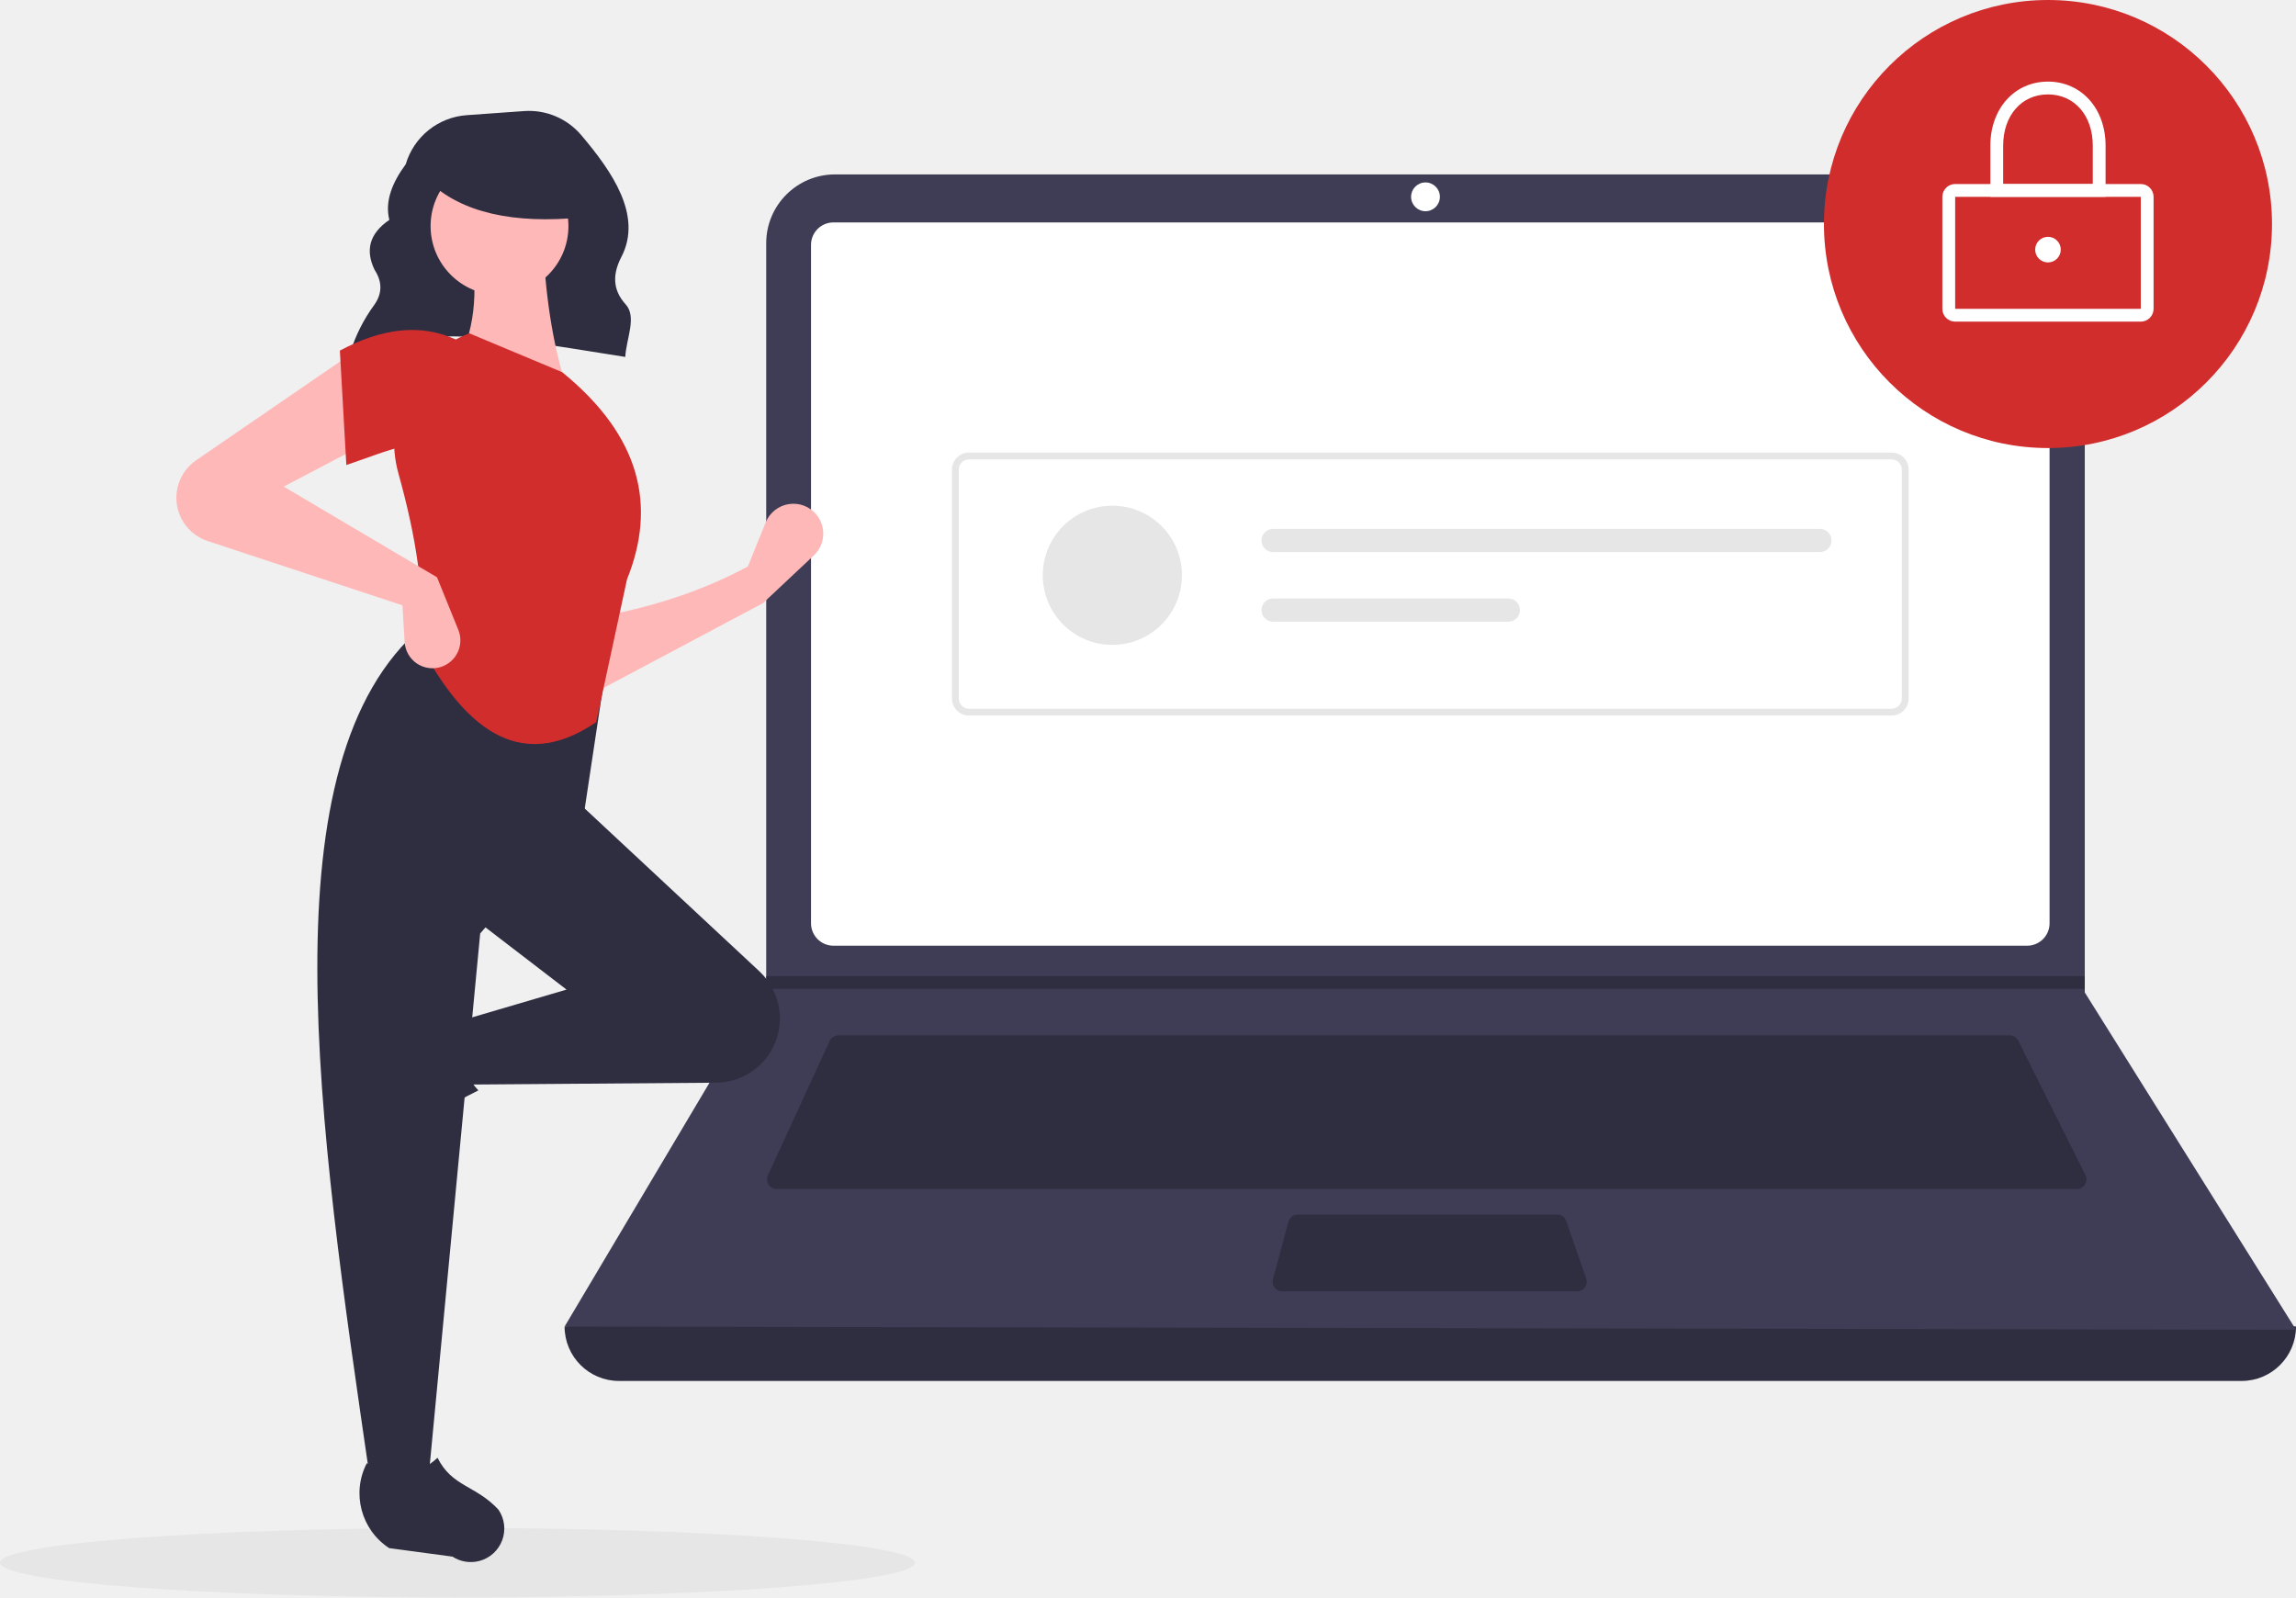
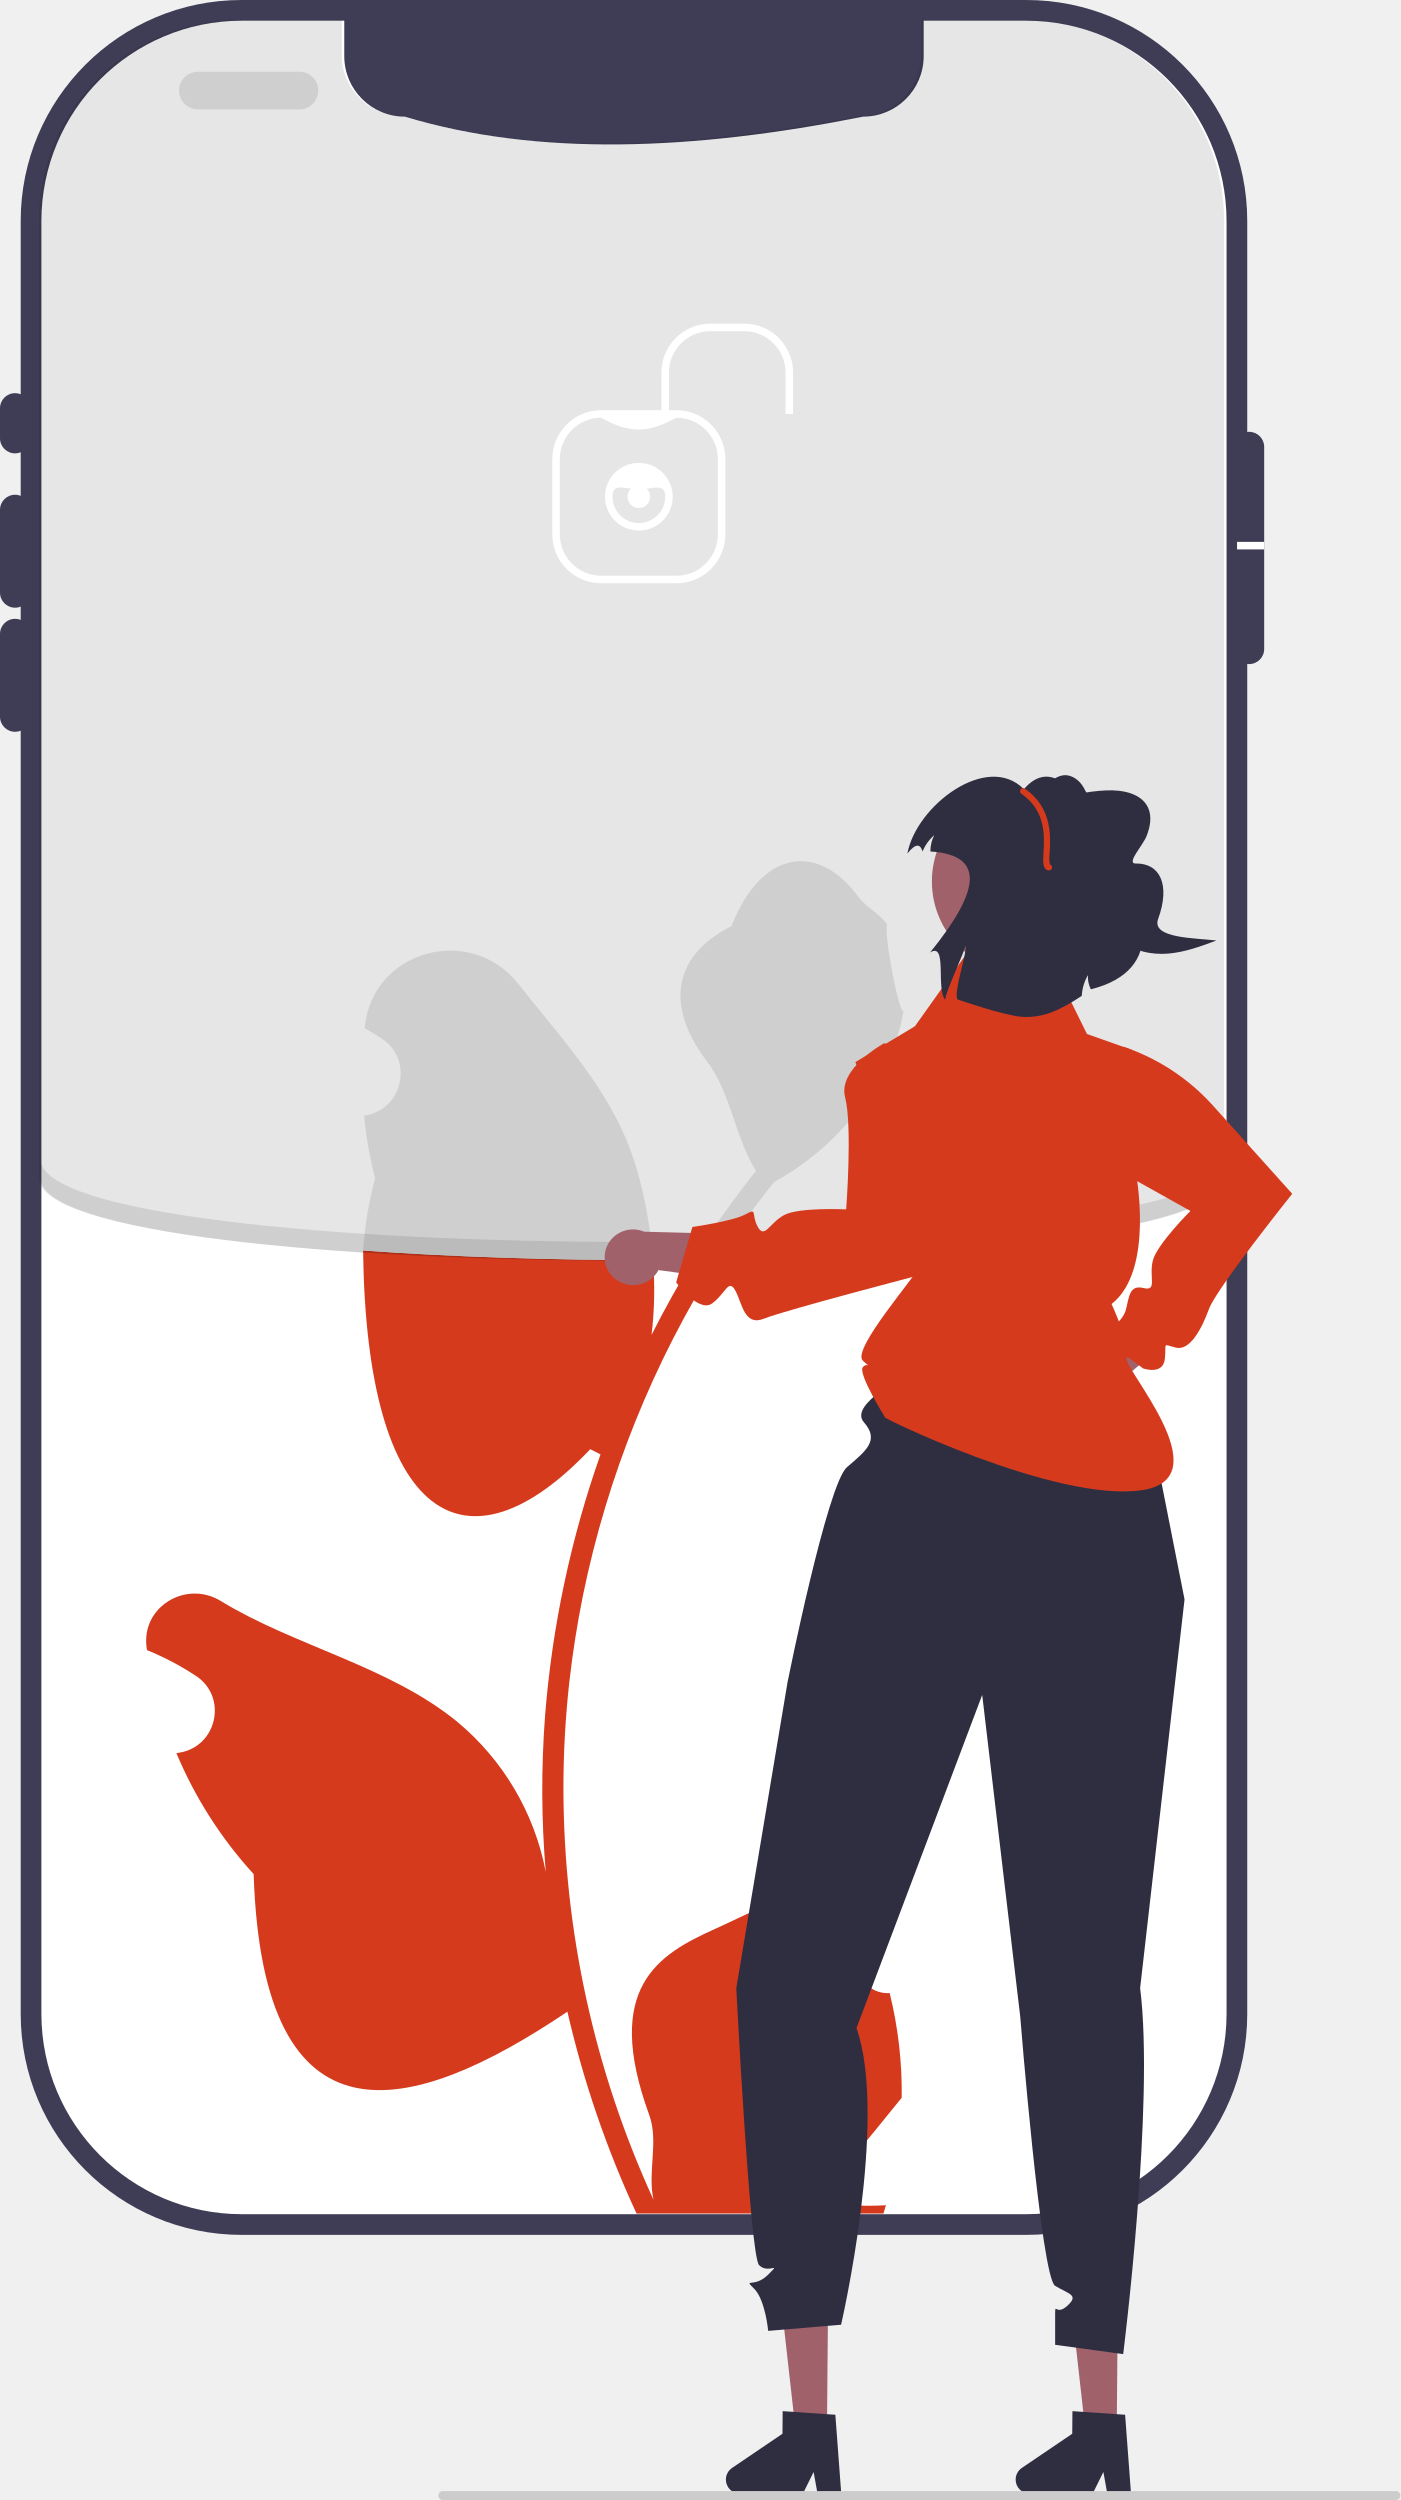
- <svg xmlns="http://www.w3.org/2000/svg" width="793" height="551.732" viewBox="0 0 793 551.732" role="img" artist="Katerina Limpitsouni" source="https://undraw.co/">
-   <ellipse cx="158" cy="539.732" rx="158" ry="12" fill="#e6e6e6" />
-   <path d="M324.272,296.554c27.497-11.695,61.744-4.285,95.191.858.311-6.228,4.084-13.808.132-18.153-4.801-5.279-4.359-10.825-1.47-16.404,7.388-14.265-3.197-29.444-13.884-42.065a23.669,23.669,0,0,0-19.755-8.292l-19.797,1.414A23.709,23.709,0,0,0,343.635,230.859v0c-4.727,6.429-7.257,12.841-5.664,19.219-7.081,4.839-8.27,10.68-5.089,17.264,2.698,4.146,2.669,8.182-.123,12.106a55.891,55.891,0,0,0-8.31,16.506Z" transform="translate(-203.5 -174.1342)" fill="#2f2e41" />
-   <path d="M977.709,651.097H417.291A18.791,18.791,0,0,1,398.5,632.306h0q304.727-35.415,598,0h0A18.791,18.791,0,0,1,977.709,651.097Z" transform="translate(-203.5 -174.1342)" fill="#2f2e41" />
-   <path d="M996.5,633.412l-598-1.105,69.306-116.616.332-.553V258.131a23.752,23.752,0,0,1,23.754-23.754H899.792a23.752,23.752,0,0,1,23.754,23.754V516.906Z" transform="translate(-203.5 -174.1342)" fill="#3f3d56" />
-   <path d="M491.35,250.957a7.746,7.746,0,0,0-7.738,7.738V493.031a7.747,7.747,0,0,0,7.738,7.738H903.65a7.747,7.747,0,0,0,7.738-7.738V258.694a7.747,7.747,0,0,0-7.738-7.738Z" transform="translate(-203.5 -174.1342)" fill="#fff" />
-   <path d="M493.078,531.718a3.325,3.325,0,0,0-3.013,1.93l-21.355,46.425a3.316,3.316,0,0,0,3.012,4.702H920.814a3.316,3.316,0,0,0,2.965-4.799L900.567,533.551a3.299,3.299,0,0,0-2.965-1.833Z" transform="translate(-203.5 -174.1342)" fill="#2f2e41" />
-   <circle cx="492.342" cy="67.98" r="4.974" fill="#fff" />
-   <path d="M651.7,593.619a3.321,3.321,0,0,0-3.202,2.454l-5.357,19.896a3.316,3.316,0,0,0,3.202,4.179h101.874a3.315,3.315,0,0,0,3.133-4.401l-6.887-19.896a3.318,3.318,0,0,0-3.134-2.231Z" transform="translate(-203.5 -174.1342)" fill="#2f2e41" />
-   <polygon points="720.046 337.135 720.046 341.556 264.306 341.556 264.649 341.004 264.649 337.135 720.046 337.135" fill="#2f2e41" />
-   <circle cx="707.335" cy="77.375" r="77.375" fill="#d22d2d" />
-   <path d="M942.89,285.223H878.779a4.426,4.426,0,0,1-4.421-4.421V242.114a4.426,4.426,0,0,1,4.421-4.421H942.89a4.426,4.426,0,0,1,4.421,4.421v38.688A4.426,4.426,0,0,1,942.89,285.223Zm-64.111-43.109v38.688h64.114L942.89,242.114Z" transform="translate(-203.5 -174.1342)" fill="#fff" />
-   <path d="M930.731,242.114h-39.793V224.428c0-12.81,8.368-22.107,19.896-22.107s19.896,9.297,19.896,22.107Zm-35.372-4.421h30.95V224.428c0-10.413-6.363-17.686-15.475-17.686s-15.475,7.273-15.475,17.686Z" transform="translate(-203.5 -174.1342)" fill="#fff" />
-   <circle cx="707.335" cy="86.218" r="4.421" fill="#fff" />
-   <path d="M856.82,421.284H538.18a5.908,5.908,0,0,1-5.901-5.901V336.342a5.908,5.908,0,0,1,5.901-5.901H856.82a5.908,5.908,0,0,1,5.901,5.901V415.383A5.908,5.908,0,0,1,856.82,421.284Zm-318.64-88.482a3.544,3.544,0,0,0-3.54,3.54V415.383a3.544,3.544,0,0,0,3.54,3.54H856.82a3.544,3.544,0,0,0,3.54-3.54V336.342a3.544,3.544,0,0,0-3.54-3.54Z" transform="translate(-203.5 -174.1342)" fill="#e6e6e6" />
-   <circle cx="384.19" cy="198.695" r="24.036" fill="#e6e6e6" />
-   <path d="M643.203,356.805a4.006,4.006,0,1,0,0,8.012H832.061a4.006,4.006,0,0,0,0-8.012Z" transform="translate(-203.5 -174.1342)" fill="#e6e6e6" />
-   <path d="M643.203,380.842a4.006,4.006,0,1,0,0,8.012H724.469a4.006,4.006,0,1,0,0-8.012Z" transform="translate(-203.5 -174.1342)" fill="#e6e6e6" />
-   <path d="M467.022,382.462,408.119,413.778l-.746-26.096c19.226-3.209,37.517-8.797,54.429-17.895l6.16-15.22a10.318,10.318,0,0,1,17.536-2.678l0,0a10.318,10.318,0,0,1-.908,14.069Z" transform="translate(-203.5 -174.1342)" fill="#ffb8b8" />
-   <path d="M323.098,563.267v0a11.574,11.574,0,0,1,1.469-9.363l12.939-19.858a22.612,22.612,0,0,1,29.335-7.739h0c-5.438,9.256-4.68,17.377,1.878,24.434a117.631,117.631,0,0,0-27.936,19.045A11.574,11.574,0,0,1,323.098,563.267Z" transform="translate(-203.5 -174.1342)" fill="#2f2e41" />
-   <path d="M469.705,537.303l0,0a22.203,22.203,0,0,1-18.871,10.779l-85.96.651-3.728-21.623,38.026-11.184-32.061-24.605L402.154,450.313l63.65,59.324A22.203,22.203,0,0,1,469.705,537.303Z" transform="translate(-203.5 -174.1342)" fill="#2f2e41" />
-   <path d="M351.453,685.179H331.321c-18.075-123.898-36.474-248.142,17.895-294.515l64.122,10.439L405.136,455.532l-35.789,41.008Z" transform="translate(-203.5 -174.1342)" fill="#2f2e41" />
-   <path d="M369.149,713.246h0a11.574,11.574,0,0,1-9.363-1.469l-21.859-2.938a22.612,22.612,0,0,1-7.741-29.335v0c9.257,5.437,17.377,4.679,24.434-1.879,4.986,10.067,13.201,9.453,21.047,17.935A11.574,11.574,0,0,1,369.149,713.246Z" transform="translate(-203.5 -174.1342)" fill="#2f2e41" />
-   <path d="M399.172,307.902l-37.28-8.947c6.192-12.674,6.702-26.776,3.728-41.754l25.351-.746C391.764,275.08,394.167,292.481,399.172,307.902Z" transform="translate(-203.5 -174.1342)" fill="#ffb8b8" />
-   <path d="M409.418,423.552c-27.139,18.493-46.314.633-60.947-26.923,2.033-16.862-1.259-37.041-7.357-58.966a40.138,40.138,0,0,1,24.506-48.401h0l32.061,13.421c27.224,22.19,32.582,46.227,22.368,71.578Z" transform="translate(-203.5 -174.1342)" fill="#d22d2d" />
-   <path d="M331.321,326.542,301.497,342.2l52.938,31.316,7.366,18.17a9.637,9.637,0,0,1-5.789,12.731h0a9.637,9.637,0,0,1-12.762-8.544l-.745-12.663-67.284-22.204a15.733,15.733,0,0,1-9.873-9.611v0a15.733,15.733,0,0,1,5.903-18.303l54.105-37.118Z" transform="translate(-203.5 -174.1342)" fill="#ffb8b8" />
-   <path d="M361.146,329.524c-12.439-5.451-23.749.47-38.026,5.219l-2.237-39.517c14.176-7.556,27.692-9.593,40.263-3.728Z" transform="translate(-203.5 -174.1342)" fill="#d22d2d" />
-   <circle cx="172.525" cy="78.093" r="23.802" fill="#ffb8b8" />
-   <path d="M404.5,249.224c-23.566,2.308-41.523-1.546-53-12.52v-8.838h51Z" transform="translate(-203.5 -174.1342)" fill="#2f2e41" />
+ <svg xmlns="http://www.w3.org/2000/svg" width="372.193" height="664.464" viewBox="0 0 372.193 664.464" role="img" artist="Katerina Limpitsouni" source="https://undraw.co/">
+   <rect x="5.5" width="326" height="594" rx="58.728" fill="#3f3d56" />
+   <path d="M739.904,176.5v476.54a53.292,53.292,0,0,1-53.23,53.23h-208.54a53.292,53.292,0,0,1-53.23-53.23v-476.54a53.292,53.292,0,0,1,53.23-53.23h27.27v9.42a16.081,16.081,0,0,0,16.08,16.08c35.305,10.665,76.747,9,121.84,0a16.081,16.081,0,0,0,16.08-16.08v-9.42h27.27A53.292,53.292,0,0,1,739.904,176.5Z" transform="translate(-413.9033 -117.768)" fill="#fff" />
+   <path d="M417.903,238.268a4.005,4.005,0,0,1-4-4v-8a4,4,0,1,1,8,0v8A4.005,4.005,0,0,1,417.903,238.268Z" transform="translate(-413.9033 -117.768)" fill="#3f3d56" />
+   <path d="M417.903,279.289a4.005,4.005,0,0,1-4-4l0-22.021a4,4,0,1,1,8,0l0,22.021A4.005,4.005,0,0,1,417.903,279.289Z" transform="translate(-413.9033 -117.768)" fill="#3f3d56" />
+   <path d="M417.903,312.268a4.005,4.005,0,0,1-4-4V286.247a4,4,0,0,1,8,0V308.268A4.005,4.005,0,0,1,417.903,312.268Z" transform="translate(-413.9033 -117.768)" fill="#3f3d56" />
+   <path d="M745.905,232.54a3.997,3.997,0,0,0-4,3.99v53.74a4,4,0,0,0,8,0V236.53A4.003,4.003,0,0,0,745.905,232.54Z" transform="translate(-413.9033 -117.768)" fill="#3f3d56" />
+   <path d="M493.489,146.841h-27a5,5,0,0,1,0-10h27a5,5,0,0,1,0,10Z" transform="translate(-413.9033 -117.768)" fill="#e6e6e6" />
+   <path d="M650.362,647.495c-7.524.471-11.683-8.877-5.99-14.326.208-.828.358-1.423.566-2.251q-.112-.271-.225-.541c-7.609-18.144-23.017-7.958-40.943.152-14.785,6.689-29.687,15.404-17.321,49.336,2.597,7.128-.518,15.196,1.153,22.583A263.258,263.258,0,0,1,563.655,593.109a254.101,254.101,0,0,1,1.576-28.347q1.306-11.574,3.623-22.983a267.545,267.545,0,0,1,35.917-89.193q-3.296.044-6.602.071-5.95,9.715-11.089,19.891a100.252,100.252,0,0,0,.385-19.849c-26.731-.01-53.442-.865-77.058-2.565.896,72.379,27.613,87.472,60.376,52.807.917.47,1.812.941,2.729,1.388a273.582,273.582,0,0,0-14.726,69.302,259.474,259.474,0,0,0,.188,41.896q-.035-.247-.071-.494a68.565,68.565,0,0,0-23.407-39.591C517.484,560.646,492.036,555.197,472.603,543.303c-9.354-5.725-21.341,1.673-19.708,12.518q.039.26.079.519a75.332,75.332,0,0,1,8.445,4.069q2.341,1.321,4.584,2.804c8.521,5.635,5.576,18.844-4.52,20.402l-.229.035c-.165.024-.306.047-.47.071a111.645,111.645,0,0,0,20.536,32.157c2.409,74.338,41.522,64.752,83.369,36.58h.024a273.503,273.503,0,0,0,18.372,53.635h65.632c.235-.729.447-1.482.659-2.211a74.578,74.578,0,0,1-18.161-1.082c4.87-5.975,9.739-11.998,14.608-17.973a4.089,4.089,0,0,0,.306-.353c2.47-3.058,4.964-6.093,7.434-9.151l.001-.004a109.228,109.228,0,0,0-3.201-27.825Z" transform="translate(-413.9033 -117.768)" fill="#d63a1d" />
+   <path d="M580.427,420.796c-6.367-15.36-18.301-28.296-28.811-41.575-12.624-15.95-38.51-8.989-40.734,11.23q-.032.294-.063.587,2.342,1.321,4.584,2.804c8.521,5.635,5.576,18.844-4.52,20.402l-.229.035a111.551,111.551,0,0,0,2.94,16.679,101.224,101.224,0,0,0-3.19,19.177c23.616,1.7,50.328,2.555,77.058,2.565C586.598,440.943,583.984,429.367,580.427,420.796Z" transform="translate(-413.9033 -117.768)" fill="#e6e6e6" />
+   <path d="M649.141,401.33a54.06,54.06,0,0,0,4.917-14.773c-1.435.188-5.411-21.666-4.328-23.007-2-3.035-5.579-4.543-7.763-7.504-10.862-14.727-25.827-12.155-33.639,7.857-16.689,8.423-16.851,22.392-6.61,35.827,6.515,8.547,7.41,20.113,13.127,29.264-.588.753-1.2,1.482-1.788,2.235a263.619,263.619,0,0,0-16.886,24.429q3.306-.027,6.602-.071a259.313,259.313,0,0,1,16.894-23.675A70.871,70.871,0,0,0,649.141,401.33Z" transform="translate(-413.9033 -117.768)" fill="#e6e6e6" />
+   <path d="M739.242,176.284v254.54c0,29.35-315,29.35-315,0v-254.54a53.292,53.292,0,0,1,53.23-53.23h27.27v9.42a16.081,16.081,0,0,0,16.08,16.08c33.805,10.617,75.539,8.869,121.84,0a16.081,16.081,0,0,0,16.08-16.08v-9.42h27.27A53.292,53.292,0,0,1,739.242,176.284Z" transform="translate(-413.9033 -117.768)" opacity="0.1" />
+   <path d="M611.695,203.79h-9a13.014,13.014,0,0,0-13,13v10h-16a13.014,13.014,0,0,0-13,13v20a13.014,13.014,0,0,0,13,13h20a13.014,13.014,0,0,0,13-13v-20a13.014,13.014,0,0,0-13-13h-2v-10a11.012,11.012,0,0,1,11-11h9a11.012,11.012,0,0,1,11,11v11h2v-11A13.014,13.014,0,0,0,611.695,203.79Zm-7,36v20a11.012,11.012,0,0,1-11,11h-20a11.012,11.012,0,0,1-11-11v-20a11.012,11.012,0,0,1,11-11c9.469,5.509,14.686,2.66,20,0A11.012,11.012,0,0,1,604.695,239.79Z" transform="translate(-413.9033 -117.768)" fill="#fff" />
+   <path d="M583.695,258.79a9,9,0,1,0-9-9A9.01,9.01,0,0,0,583.695,258.79Zm0-11c3.86,0,7-1.86,7,2a7,7,0,1,1-14,0C576.695,245.93,579.835,247.79,583.695,247.79Z" transform="translate(-413.9033 -117.768)" fill="#fff" />
+   <circle cx="169.791" cy="132.022" r="3" fill="#fff" />
+   <rect x="328.791" y="144.022" width="7.21" height="2" fill="#fff" />
+   <path d="M424.695,425.843v5c0,29.35,315,29.35,315,0v-5C739.695,455.193,424.695,455.193,424.695,425.843Z" transform="translate(-413.9033 -117.768)" opacity="0.1" />
+   <path d="M702.922,497.386a7.665,7.665,0,0,0,6.019-8.835,7.353,7.353,0,0,0-.327-1.171l20.489-17.183-5.061-13.464-25.522,26.573a7.644,7.644,0,0,0-4.326,8.268,7.315,7.315,0,0,0,8.531,5.851h0Q702.824,497.407,702.922,497.386Z" transform="translate(-413.9033 -117.768)" fill="#a0616a" />
+   <path d="M712.57,395.996l-8.125,6.479s-9.71,17.653-2.75,21.315,28.598,15.838,28.598,15.838-8.943,8.902-9.997,13.226,1.28,8.166-2.426,7.261-3.811,2.04-4.716,5.746-6.931,7.119-6.931,7.119L717.742,481.48s5.332,1.883,5.769-2.591-.777-3.843,2.929-2.939,6.829-4.895,8.803-10.304S757.357,435.064,757.357,435.064l-21.071-23.448a55.998,55.998,0,0,0-23.716-15.619Z" transform="translate(-413.9033 -117.768)" fill="#d63a1d" />
+   <polygon points="296.815 645.673 288.426 645.602 284.713 612.491 297.094 612.596 296.815 645.673" fill="#a0616a" />
+   <path d="M683.848,776.78a3.755,3.755,0,0,0,3.718,3.783l16.679.139,2.92-5.918,1.072,5.949,6.293.057-1.589-21.217-2.189-.146-8.931-.616-2.881-.193-.051,6.003-13.398,9.087A3.749,3.749,0,0,0,683.848,776.78Z" transform="translate(-413.9033 -117.768)" fill="#2f2e41" />
+   <polygon points="219.799 645.673 211.411 645.602 207.697 612.491 220.078 612.596 219.799 645.673" fill="#a0616a" />
+   <path d="M606.833,776.78a3.755,3.755,0,0,0,3.718,3.783l16.679.139,2.92-5.918,1.072,5.949,6.293.057-1.589-21.217-2.189-.146-8.931-.616-2.881-.193-.051,6.003-13.398,9.087A3.749,3.749,0,0,0,606.833,776.78Z" transform="translate(-413.9033 -117.768)" fill="#2f2e41" />
+   <path d="M655.406,483.055s-16.108,7.935-11.908,12.711.748,7.477-4.486,11.964-15.771,57.04-15.771,57.04l-13.644,81.409s3.62,71.084,6.05,73.616,6.168-1.207,2.429,2.532-6.73.748-3.739,3.739,3.739,11.216,3.739,11.216l19.376-1.633s12.612-54.639,4.095-78.844l33.412-88.545,10.101,85.437s5.545,69.378,9.283,71.621,6.432,2.394,3.216,5.31-3.216-1.571-3.216,2.915v7.441l18.087,2.483s8.401-66.511,4.504-97.287L728.738,542.873l-9.196-46.553-9.497-12.517Z" transform="translate(-413.9033 -117.768)" fill="#2f2e41" />
+   <path d="M577.677,457.876a7.665,7.665,0,0,0,10.585-1.503,7.354,7.354,0,0,0,.645-1.03l26.501,3.57,6.543-12.81-36.832-.965a7.644,7.644,0,0,0-9.025,2.372,7.315,7.315,0,0,0,1.421,10.247l0,0Q577.595,457.818,577.677,457.876Z" transform="translate(-413.9033 -117.768)" fill="#a0616a" />
+   <path d="M659.114,396.713l-10.262-1.641s-12.316,6.724-10.334,14.335.285,29.795.285,29.795-12.603-.613-16.51,1.52-5.173,6.446-7.001,3.098.099-5.125-3.249-3.297-14.105,3.355-14.105,3.355l-4.324,14.724s6.008,8.261,9.609,5.571,4.31-6.7,6.138-3.351,2.338,9.589,7.665,7.405,43.379-12.094,43.379-12.094l4.599-45.974Z" transform="translate(-413.9033 -117.768)" fill="#d63a1d" />
+   <path d="M649.099,494.406s-7.245-11.563-5.866-13.259,3.107,1.235,0-1.726,14.317-22.721,15.461-25.632S641.254,400.058,641.254,400.058l15.829-9.533,13.378-18.821,23.926,3.828,8.418,17.064L714.695,396.79l1,1v31s5.292,26.461-6.351,35.57c0,0,5.555,12.101,4.06,14.344s25.393,31.719,4.291,35.086C694.581,517.478,645.277,493.099,649.099,494.406Z" transform="translate(-413.9033 -117.768)" fill="#d63a1d" />
+   <path d="M530.427,781.042a1.186,1.186,0,0,0,1.19,1.19h253.29a1.19,1.19,0,1,0,0-2.38h-253.29A1.187,1.187,0,0,0,530.427,781.042Z" transform="translate(-413.9033 -117.768)" fill="#ccc" />
+   <circle cx="272.045" cy="234.283" r="24.363" fill="#a0616a" />
+   <path d="M704.774,334.04c-.251-2.193-1.753-4.903-2.799-6.846s-3.064-3.531-5.267-3.395a5.618,5.618,0,0,0-4.304,2.925,11.781,11.781,0,0,0-1.339,5.201,27.241,27.241,0,0,0,8.858,21.691c1.708,1.531,3.762,2.894,6.056,2.946a7.811,7.811,0,0,0,5.532-2.488c3.712-3.717,4.273-9.828,2.291-14.693s-2.867-6.758-7.398-9.415" transform="translate(-413.9033 -117.768)" fill="#2f2e41" />
+   <path d="M670.549,369.08c.407,2.168-3.341,12.476-2.143,14.334,0,0,12.404,4.308,17.146,4.618,5.794.375,10.454-2.002,15.873-5.579a12.166,12.166,0,0,1,1.638-5.509,7.371,7.371,0,0,0,.766,3.765c20.296-5.042,15.327-23.255,3.069-31.788l-8.149-18.742c2.445.815-4.935-11.776-12.717-2.657-9.738-9.917-28.602,4.36-30.966,17.113,2.274-2.879,3.459-2.539,4.042-.554a11.225,11.225,0,0,1,3.096-4.327,9.382,9.382,0,0,0-1.01,4.327c15.361.953,12.502,11.316-.088,26.84,4.656-2.898,1.514,9.591,4,12.576C665.227,381.409,670.109,371.109,670.549,369.08Z" transform="translate(-413.9033 -117.768)" fill="#2f2e41" />
+   <path d="M692.716,349.121a.815.815,0,0,0,.222-1.599,9.872,9.872,0,0,1-.056-3.035c.265-4.501.709-12.035-6.605-17.121a.815.815,0,0,0-.93,1.338c6.564,4.564,6.17,11.258,5.909,15.687-.149,2.532-.257,4.361,1.279,4.709A.809.809,0,0,0,692.716,349.121Z" transform="translate(-413.9033 -117.768)" fill="#d63a1d" />
+   <path d="M692.336,331.311A45.962,45.962,0,0,1,707.987,327.842c4.267-.181,9.359.771,11.093,4.674,1.052,2.368.492,5.143-.471,7.549s-5.462,7.262-2.871,7.209c6.507-.133,9.284,5.685,5.983,14.727-1.914,5.244,9.964,5.042,15.501,5.744-4.161,1.544-8.385,3.102-12.807,3.472s-9.145-.591-12.447-3.556c-3.573-3.209-4.946-8.192-5.554-12.956s-.639-9.67-2.254-14.192-5.324-8.735-10.109-9.136" transform="translate(-413.9033 -117.768)" fill="#2f2e41" />
</svg>
